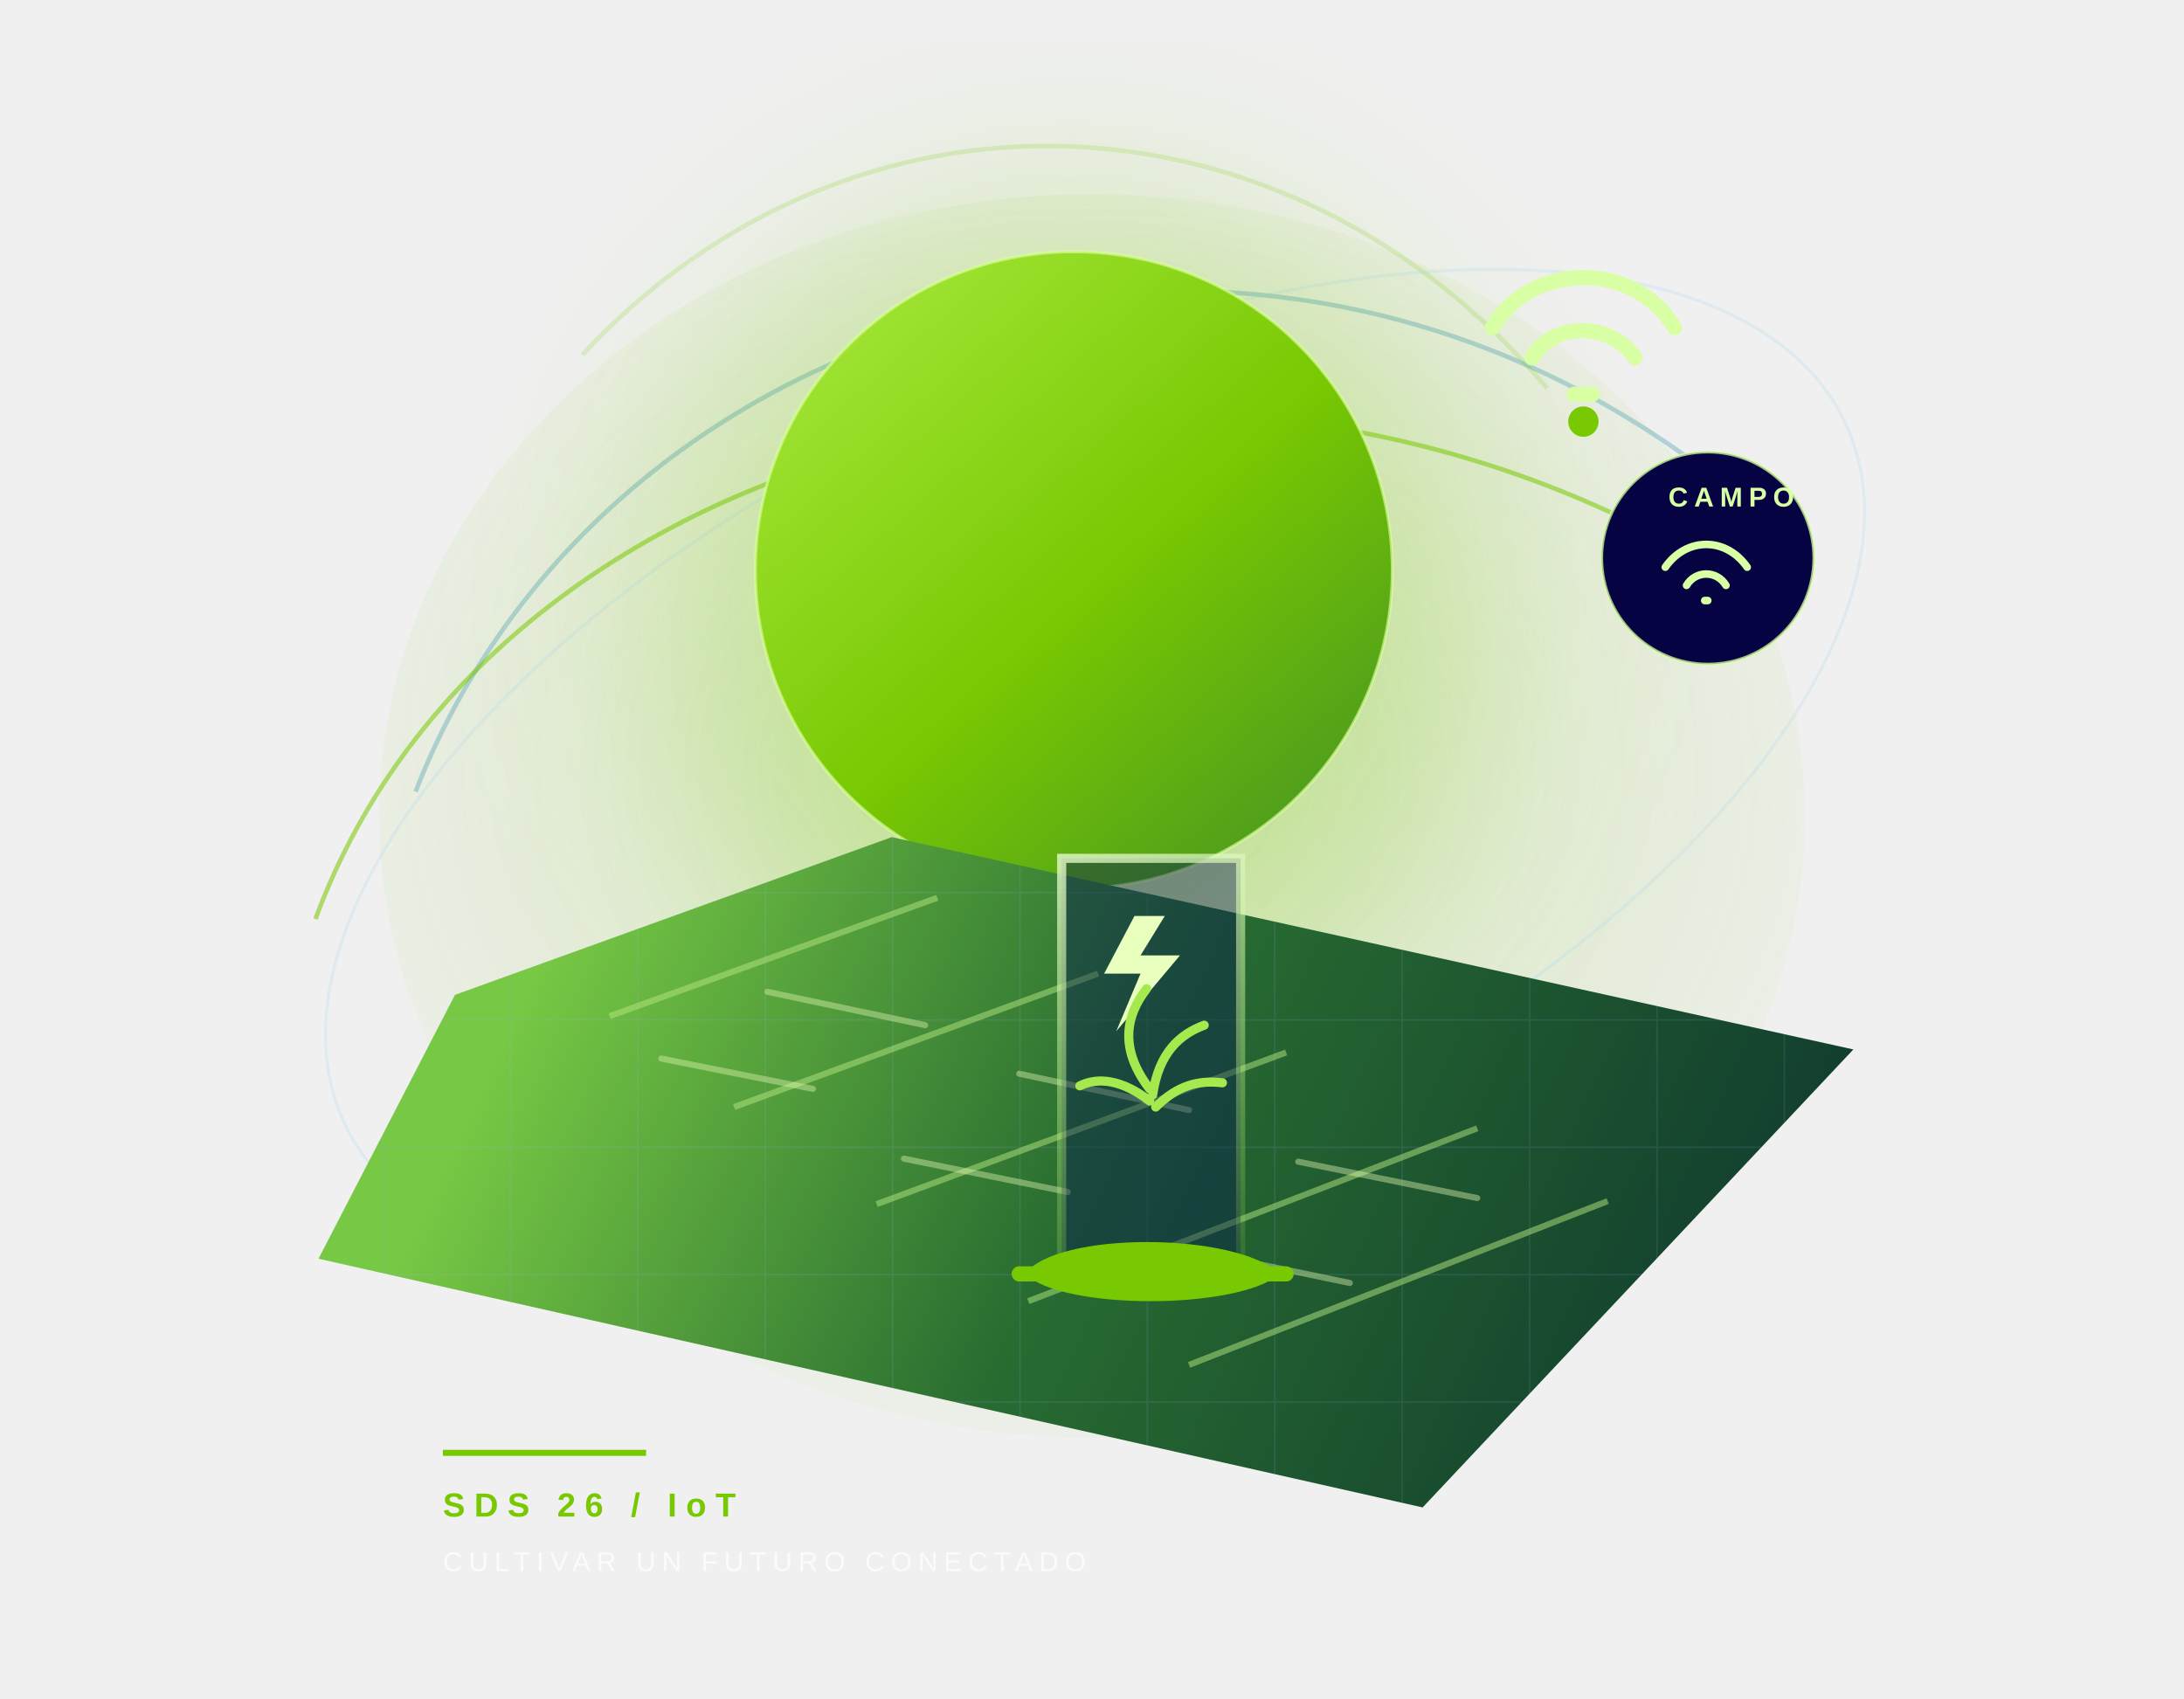
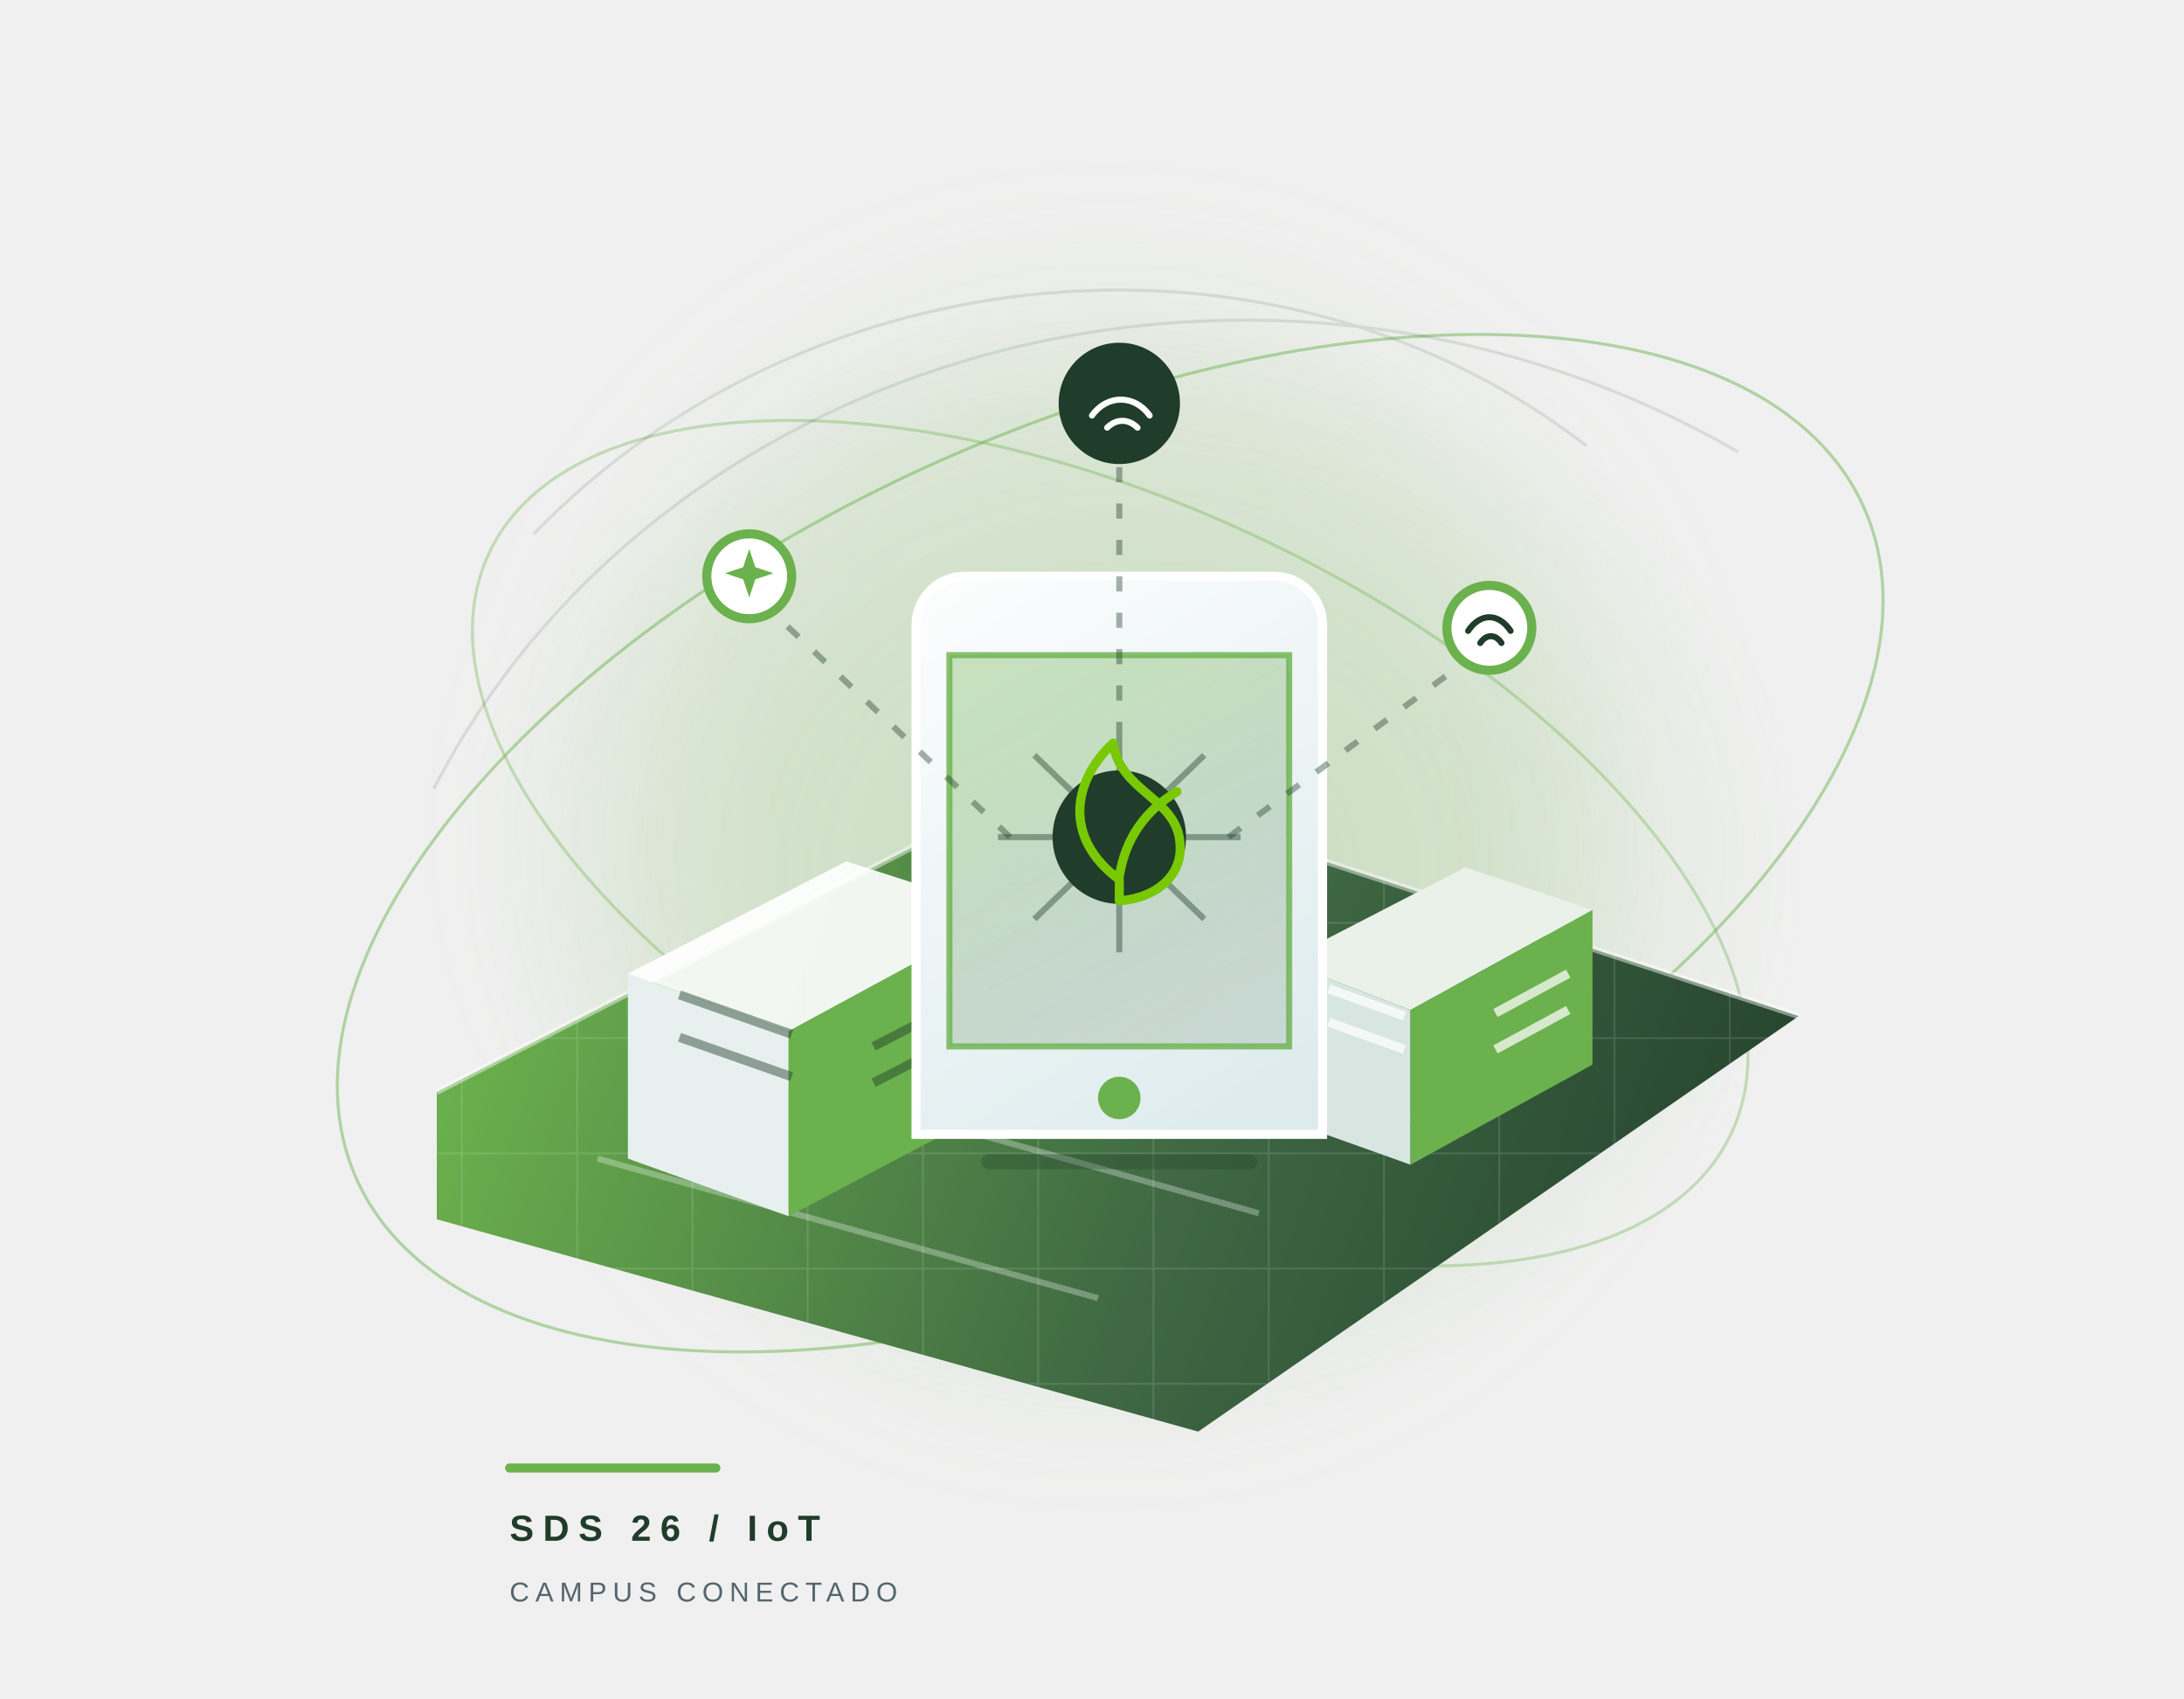
<svg xmlns="http://www.w3.org/2000/svg" viewBox="0 0 720 560" fill="none">
  <defs>
-     <linearGradient id="sun" x1="196" y1="76" x2="425" y2="330" gradientUnits="userSpaceOnUse">
-       <stop stop-color="#B8F551" />
-       <stop offset=".58" stop-color="#78C802" />
-       <stop offset="1" stop-color="#3E8C27" />
+     <linearGradient id="platform" x1="150" y1="338" x2="586" y2="502" gradientUnits="userSpaceOnUse">
+       <stop stop-color="#6BB14D" />
+       <stop offset=".52" stop-color="#3F6843" />
+       <stop offset="1" stop-color="#203C2A" />
    </linearGradient>
-     <linearGradient id="land" x1="171" y1="332" x2="560" y2="514" gradientUnits="userSpaceOnUse">
-       <stop stop-color="#77C844" />
-       <stop offset=".45" stop-color="#286C31" />
-       <stop offset="1" stop-color="#103A2E" />
+     <linearGradient id="hub" x1="306" y1="166" x2="430" y2="364" gradientUnits="userSpaceOnUse">
+       <stop stop-color="#FFFFFF" />
+       <stop offset="1" stop-color="#DDEBED" />
    </linearGradient>
-     <linearGradient id="glass" x1="351" y1="252" x2="408" y2="414" gradientUnits="userSpaceOnUse">
-       <stop stop-color="#F6FFE9" stop-opacity=".92" />
-       <stop offset="1" stop-color="#9BE44A" stop-opacity=".15" />
+     <linearGradient id="glass" x1="338" y1="242" x2="414" y2="387" gradientUnits="userSpaceOnUse">
+       <stop stop-color="#6BB14D" stop-opacity=".34" />
+       <stop offset="1" stop-color="#203C2A" stop-opacity=".08" />
    </linearGradient>
-     <radialGradient id="halo" cx="0" cy="0" r="1" gradientTransform="matrix(0 247 -300 0 356 254)" gradientUnits="userSpaceOnUse">
-       <stop stop-color="#78C802" stop-opacity=".24" />
-       <stop offset="1" stop-color="#78C802" stop-opacity="0" />
+     <radialGradient id="glow" cx="0" cy="0" r="1" gradientTransform="matrix(0 184 -222 0 374 286)" gradientUnits="userSpaceOnUse">
+       <stop stop-color="#6BB14D" stop-opacity=".18" />
+       <stop offset="1" stop-color="#6BB14D" stop-opacity="0" />
    </radialGradient>
-     <pattern id="grid" width="42" height="42" patternUnits="userSpaceOnUse">
-       <path d="M42 0H0v42" stroke="#9FB5FF" stroke-opacity=".12" />
+     <pattern id="platformGrid" width="38" height="38" patternUnits="userSpaceOnUse">
+       <path d="M38 0H0v38" stroke="#FFFFFF" stroke-opacity=".14" />
    </pattern>
-     <filter id="blur" x="84" y="14" width="546" height="504" color-interpolation-filters="sRGB" filterUnits="userSpaceOnUse">
-       <feGaussianBlur stdDeviation="34" />
+     <filter id="softGlow" x="130" y="34" width="476" height="470" color-interpolation-filters="sRGB" filterUnits="userSpaceOnUse">
+       <feGaussianBlur stdDeviation="28" />
    </filter>
  </defs>
-   <ellipse cx="360" cy="269" rx="235" ry="205" fill="url(#halo)" />
-   <path d="M192 117c89-96 232-91 318 11" stroke="#78C802" stroke-opacity=".18" stroke-width="1.5" />
-   <path d="M137 261c61-157 271-222 425-106" stroke="#53A3B4" stroke-opacity=".4" stroke-width="1.5" />
-   <path d="M104 303C165 137 414 80 585 200" stroke="#78C802" stroke-opacity=".55" stroke-width="1.5" />
-   <ellipse cx="361" cy="255" rx="273" ry="132" transform="rotate(-25 361 255)" stroke="#A8D6EF" stroke-opacity=".24" />
-   <circle cx="353" cy="198" r="137" fill="#78C802" fill-opacity=".22" filter="url(#blur)" />
-   <circle cx="354" cy="188" r="105" fill="url(#sun)" />
-   <circle cx="354" cy="188" r="105" stroke="#DAFF9D" stroke-opacity=".64" />
-   <path d="M150 328 294 276l317 70-142 151-364-82 45-87Z" fill="url(#land)" />
-   <path d="m150 328 144-52 317 70-142 151-364-82 45-87Z" fill="url(#grid)" />
-   <path d="m201 335 108-39M242 365l120-44M289 397l135-50M339 429l148-57M392 450l138-54" stroke="#B7E880" stroke-opacity=".5" stroke-width="2" />
-   <path d="m218 349 50 10m-15-32 52 11m-7 44 54 11m-16-39 56 12m-5 45 58 12m-17-40 59 12" stroke="#E0F5B0" stroke-opacity=".43" stroke-width="2" stroke-linecap="round" />
-   <path d="M350 283h59v132h-59z" fill="#06184D" fill-opacity=".43" stroke="url(#glass)" stroke-width="3" />
-   <path d="m374 302-10 19h12l-8 19 21-25h-13l8-13h-10Z" fill="#E8FFBE" />
-   <path d="M379 359c-10-13-8-24-1-33m2 35c2-14 9-20 17-23m-18 25c-9-7-17-8-23-5m25 7c7-7 14-9 22-8" stroke="#A6E94E" stroke-width="3" stroke-linecap="round" />
-   <path d="M336 420h88" stroke="#78C802" stroke-width="5" stroke-linecap="round" />
-   <path d="M338 420c10-14 69-14 84 0-14 12-72 12-84 0Z" fill="#78C802" />
-   <path d="M492 108c13-22 47-22 60 0m-47 10c7-12 26-12 34 0m-20 12h6" stroke="#D8FFA3" stroke-width="5" stroke-linecap="round" />
-   <circle cx="522" cy="139" r="5" fill="#78C802" />
-   <circle cx="563" cy="184" r="35" fill="#060342" stroke="#D8FFA3" stroke-opacity=".74" />
-   <path d="M549 187c7-10 20-10 27 0m-20 6c3-5 10-5 13 0m-7 5h1" stroke="#D8FFA3" stroke-width="2.5" stroke-linecap="round" />
-   <text x="550" y="167" fill="#D8FFA3" font-family="Arial,sans-serif" font-size="9" font-weight="700" letter-spacing="2">CAMPO</text>
-   <path d="M146 479h67" stroke="#78C802" stroke-width="2" />
-   <text x="146" y="500" fill="#78C802" font-family="Arial,sans-serif" font-size="11" font-weight="700" letter-spacing="3">SDS 26 / IoT</text>
-   <text x="146" y="518" fill="#FFFFFF" fill-opacity=".7" font-family="Arial,sans-serif" font-size="9" letter-spacing="2">CULTIVAR UN FUTURO CONECTADO</text>
+   <ellipse cx="370" cy="284" rx="234" ry="206" fill="url(#glow)" />
+   <ellipse cx="366" cy="278" rx="272" ry="138" transform="rotate(-24 366 278)" stroke="#6BB14D" stroke-opacity=".48" />
+   <ellipse cx="366" cy="278" rx="226" ry="112" transform="rotate(25 366 278)" stroke="#6BB14D" stroke-opacity=".34" />
+   <path d="M143 260c76-147 276-200 430-111M176 176c91-94 245-108 347-29" stroke="#203C2A" stroke-opacity=".12" />
+   <circle cx="365" cy="276" r="168" fill="#6BB14D" fill-opacity=".15" filter="url(#softGlow)" />
+   <path d="m144 360 204-105 245 80-198 137-251-70Z" fill="url(#platform)" />
+   <path d="m144 360 204-105 245 80-198 137-251-70Z" fill="url(#platformGrid)" />
+   <path d="m144 360 204-105 245 80" stroke="#FFFFFF" stroke-opacity=".46" stroke-width="2" />
+   <path d="m197 382 165 46m-114-75 167 47m-113-77 167 47m-112-76 160 45" stroke="#FFFFFF" stroke-opacity=".3" stroke-width="2" />
+   <path d="m207 321 72-37 53 17-72 39-53-19Z" fill="#FFFFFF" fill-opacity=".92" />
+   <path d="m207 321 53 19v61l-53-19v-61Z" fill="#E7F0EF" />
+   <path d="m260 340 72-39v62l-72 38v-61Z" fill="#6BB14D" />
+   <path d="m224 328 37 13m-37 1 37 13m27-10 35-18m-35 30 35-18" stroke="#203C2A" stroke-opacity=".45" stroke-width="3" />
+   <path d="m423 317 60-31 42 14-60 33-42-16Z" fill="#EAF1E9" />
+   <path d="m423 317 42 16v51l-42-15v-52Z" fill="#D7E6E1" />
+   <path d="m465 333 60-33v51l-60 33v-51Z" fill="#6BB14D" />
+   <path d="m438 326 25 9m-25 2 25 9m30-12 24-13m-24 25 24-13" stroke="#FFFFFF" stroke-opacity=".72" stroke-width="3" />
+   <path d="M318 190h102a16 16 0 0 1 16 16v168H302V206a16 16 0 0 1 16-16Z" fill="url(#hub)" stroke="#FFFFFF" stroke-width="3" />
+   <path d="M313 216h112v129H313V216Z" fill="url(#glass)" stroke="#6BB14D" stroke-opacity=".8" stroke-width="2" />
+   <path d="M369 238v76m-40-38h80m-68-27 56 54m0-54-56 54" stroke="#203C2A" stroke-opacity=".42" stroke-width="2" />
+   <circle cx="369" cy="276" r="22" fill="#203C2A" />
+   <path d="M369 290c-19-14-15-33-2-45 2 16 21 18 22 33 1 10-7 18-20 19Zm0-1c2-13 9-22 19-28" stroke="#78C802" stroke-width="3" stroke-linecap="round" stroke-linejoin="round" />
+   <circle cx="369" cy="362" r="7" fill="#6BB14D" />
+   <path d="M326 383h86" stroke="#203C2A" stroke-opacity=".28" stroke-width="5" stroke-linecap="round" />
+   <path d="M369 231V144m-36 132-75-71m147 71 85-63" stroke="#203C2A" stroke-opacity=".4" stroke-width="2" stroke-dasharray="5 7" />
+   <circle cx="369" cy="133" r="20" fill="#203C2A" />
+   <path d="M360 137c5-7 14-7 19 0m-14 4c3-3 7-3 10 0" stroke="#FFFFFF" stroke-width="2" stroke-linecap="round" />
+   <circle cx="247" cy="190" r="14" fill="#FFFFFF" stroke="#6BB14D" stroke-width="3" />
+   <path d="m247 181 2 6 6 2-6 2-2 6-2-6-6-2 6-2 2-6Z" fill="#6BB14D" />
+   <circle cx="491" cy="207" r="14" fill="#FFFFFF" stroke="#6BB14D" stroke-width="3" />
+   <path d="M484 208c4-6 10-6 14 0m-10 4c2-3 5-3 7 0" stroke="#203C2A" stroke-width="2" stroke-linecap="round" />
+   <path d="M168 484h68" stroke="#6BB14D" stroke-width="3" stroke-linecap="round" />
+   <text x="168" y="508" fill="#203C2A" font-family="Arial,sans-serif" font-size="12" font-weight="700" letter-spacing="3">SDS 26 / IoT</text>
+   <text x="168" y="528" fill="#53666B" font-family="Arial,sans-serif" font-size="9" letter-spacing="2">CAMPUS CONECTADO</text>
</svg>
